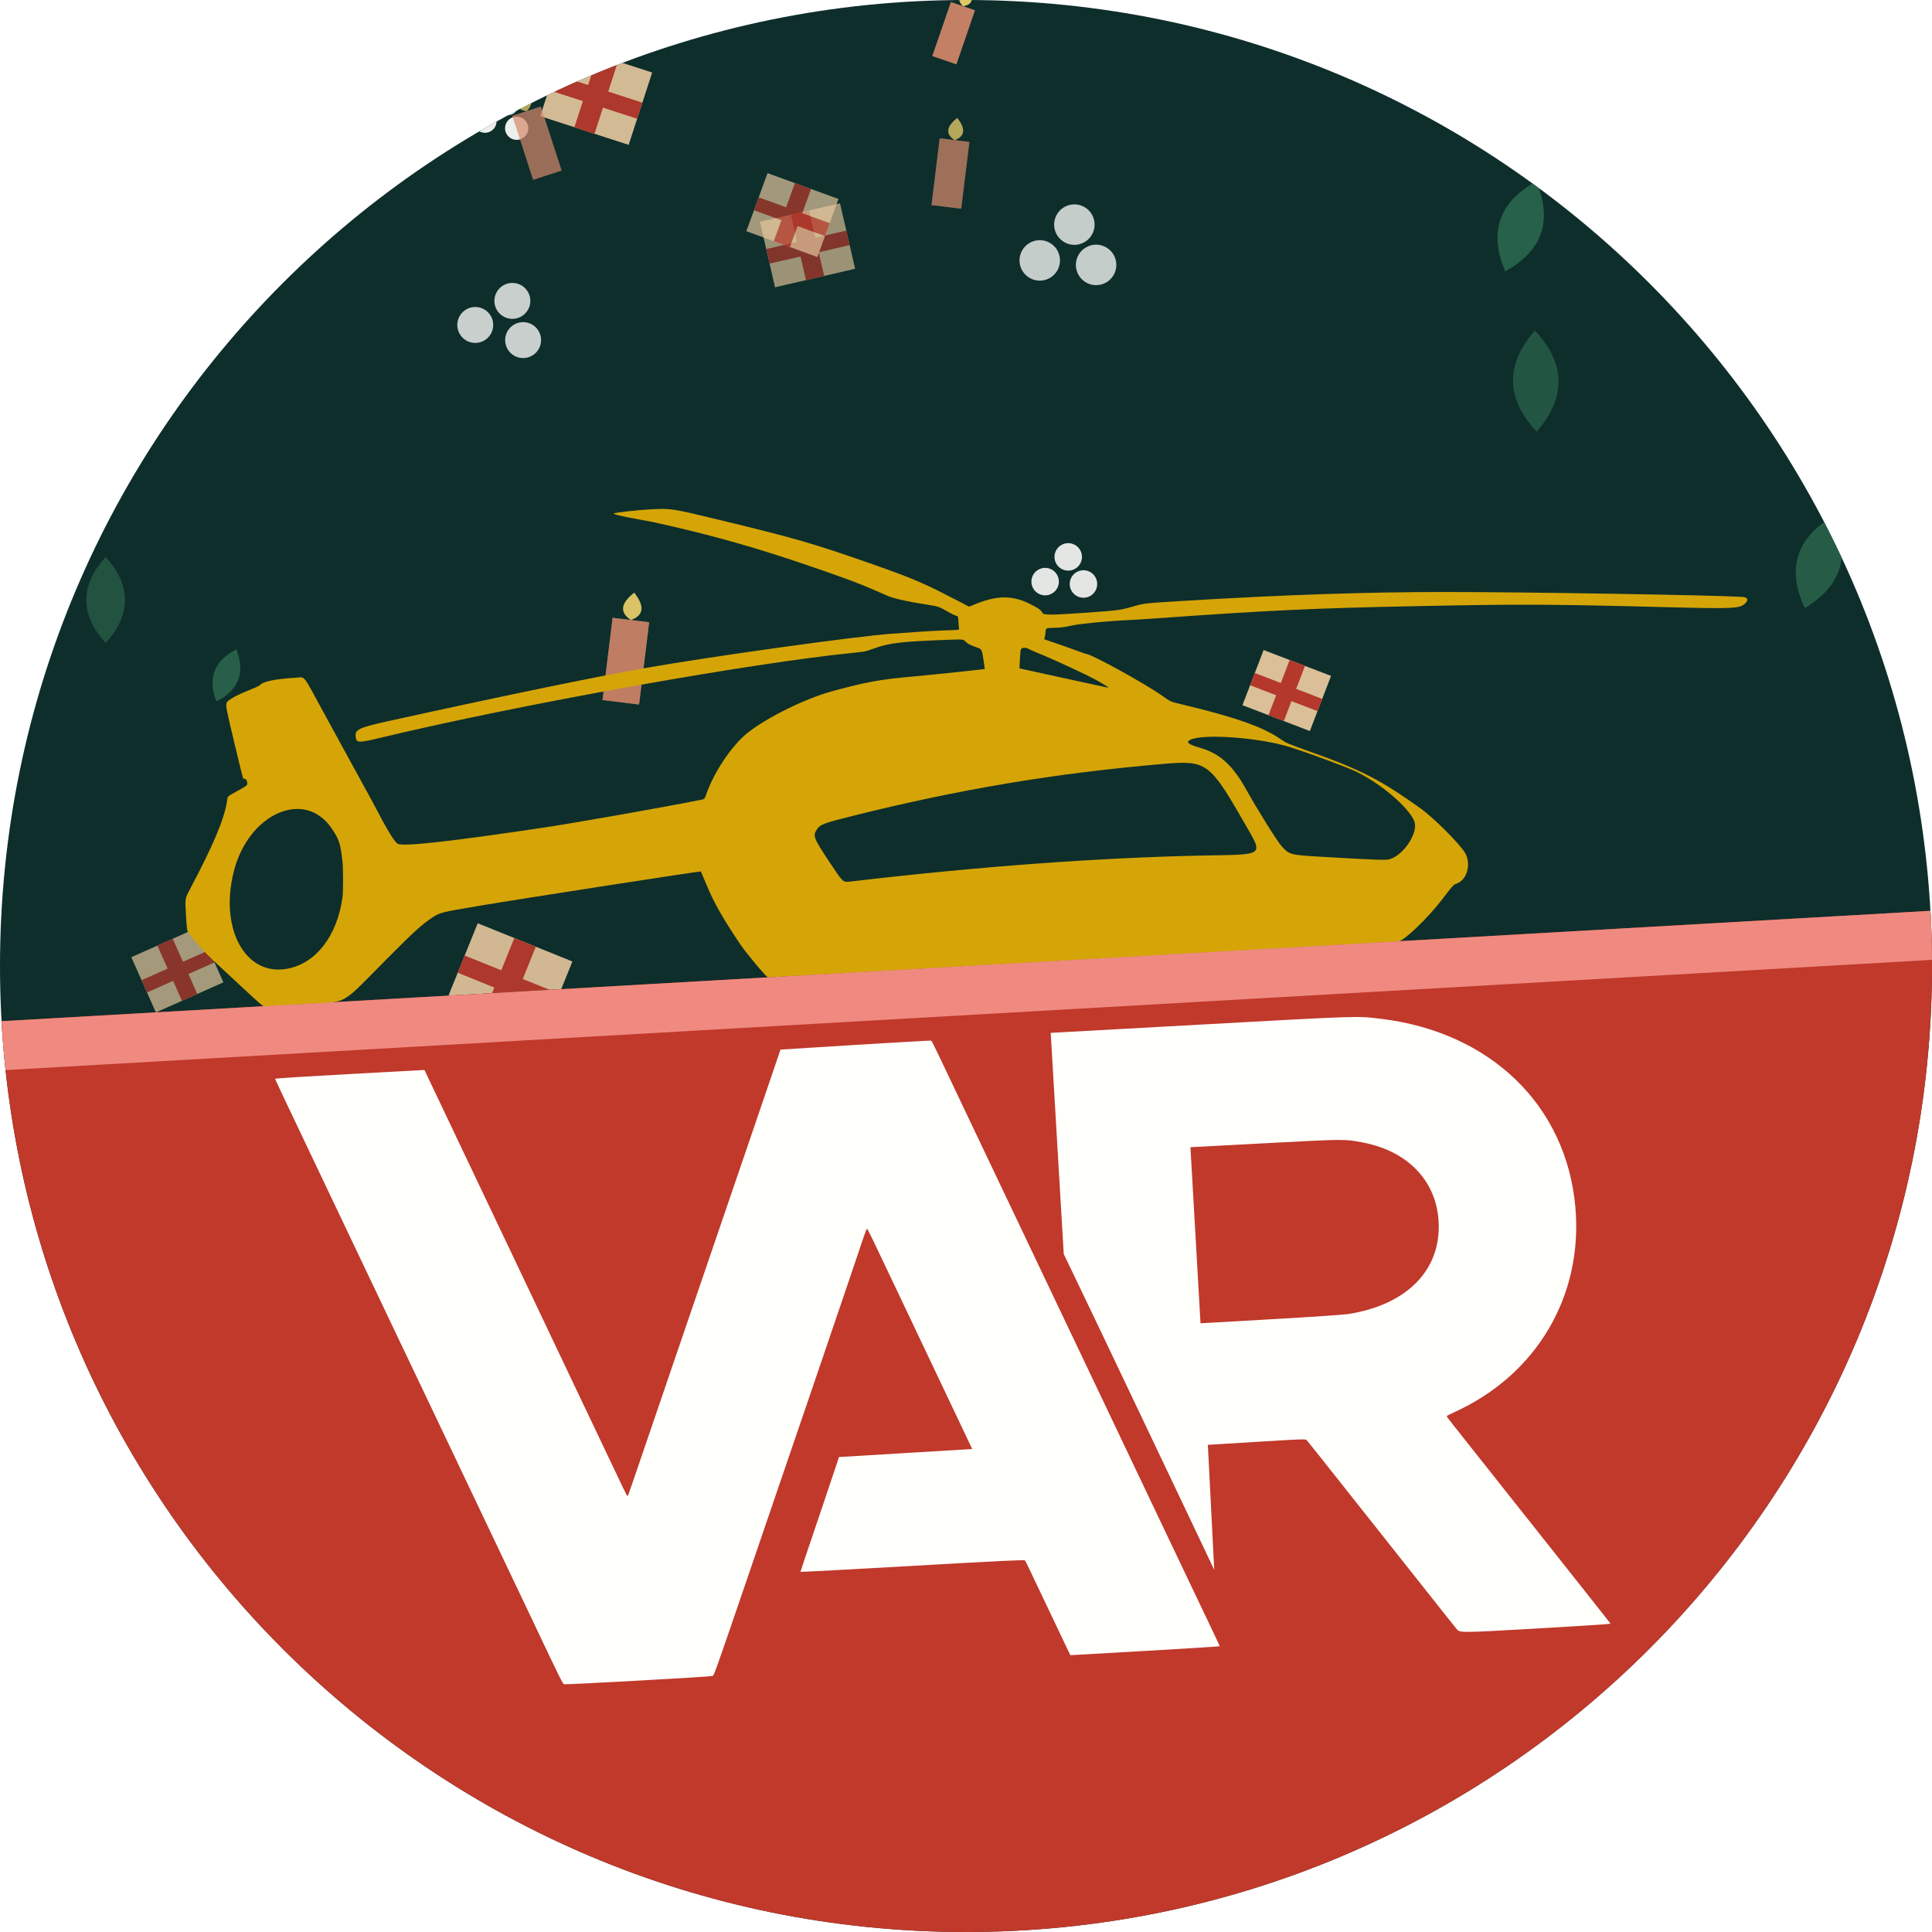
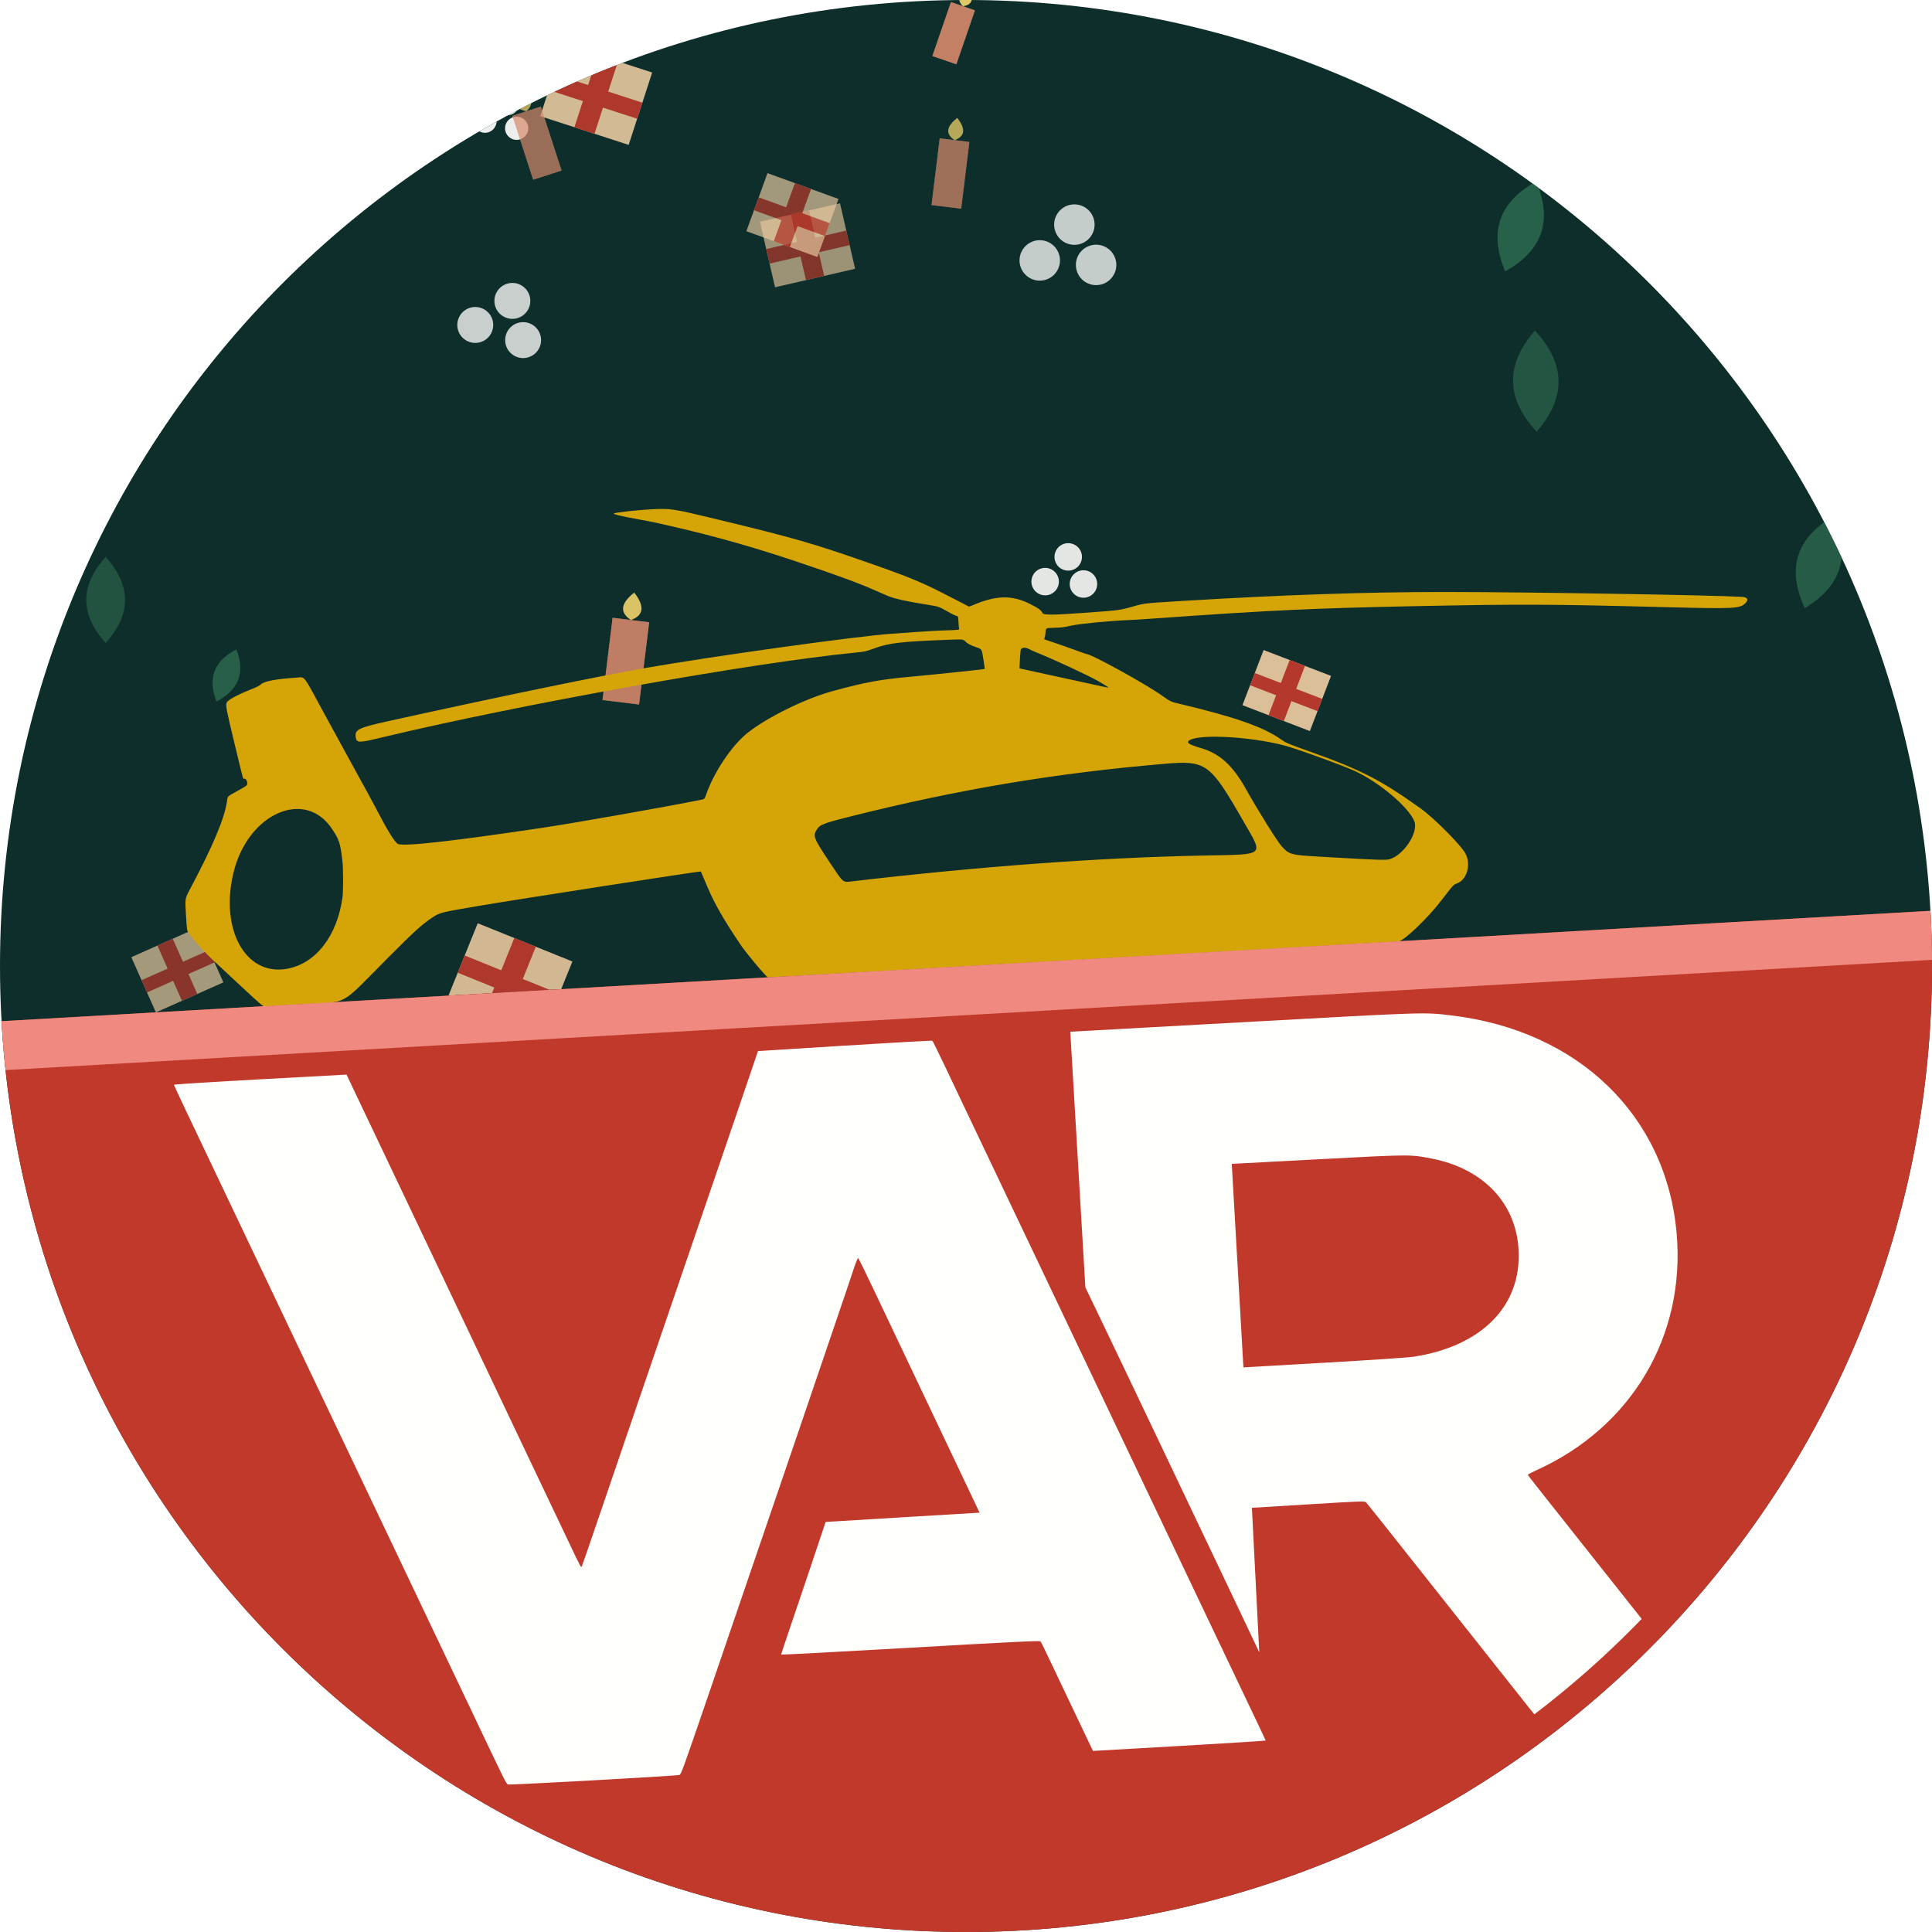
<svg xmlns="http://www.w3.org/2000/svg" viewBox="0 0 512 512" width="512" height="512">
  <defs>
    <clipPath id="e16">
      <circle cx="256" cy="256" r="256" />
    </clipPath>
  </defs>
  <g clip-path="url(#e16)">
    <circle cx="256" cy="256" r="256" fill="#0E2E2B" />
    <defs>
      <clipPath id="o17">
        <rect x="-512" y="-512" width="1536" height="768" transform="rotate(-3.275 256 256)" />
      </clipPath>
    </defs>
    <g clip-path="url(#o17)">
      <g transform="translate(110,11) scale(0.96) rotate(-17)" opacity="0.58">
        <path d="M0,-10 q9,10 0,20 q-9,-10 0,-20" fill="#2E6B4F" />
      </g>
      <g transform="translate(283,66) scale(1.34) rotate(-22)" opacity="0.76">
        <circle cx="-6" cy="0" r="4" fill="#FFFFFC" />
        <circle cx="3" cy="-4" r="4" fill="#FFFFFC" />
        <circle cx="4" cy="5" r="4" fill="#FFFFFC" />
      </g>
      <g transform="translate(133,31) scale(0.77) rotate(-14)" opacity="0.92">
        <circle cx="-6" cy="0" r="4" fill="#FFFFFC" />
        <circle cx="3" cy="-4" r="4" fill="#FFFFFC" />
        <circle cx="4" cy="5" r="4" fill="#FFFFFC" />
      </g>
      <g transform="translate(422,37) scale(0.90) rotate(6)" opacity="0.84">
        <circle cx="-6" cy="0" r="4" fill="#FFFFFC" />
        <circle cx="3" cy="-4" r="4" fill="#FFFFFC" />
        <circle cx="4" cy="5" r="4" fill="#FFFFFC" />
      </g>
      <g transform="translate(28,159) scale(1.14) rotate(0)" opacity="0.62">
        <path d="M0,-10 q9,10 0,20 q-9,-10 0,-20" fill="#2E6B4F" />
      </g>
      <g transform="translate(135,260) scale(1.23) rotate(22)" opacity="0.89">
        <rect x="-11" y="-9" width="22" height="18" fill="#E8C9A0" />
        <rect x="-2.5" y="-9" width="5" height="18" fill="#C0392B" />
        <rect x="-11" y="-1.5" width="22" height="4" fill="#C0392B" />
      </g>
      <g transform="translate(482,149) scale(1.27) rotate(17)" opacity="0.75">
        <path d="M0,-10 q9,10 0,20 q-9,-10 0,-20" fill="#2E6B4F" />
      </g>
      <g transform="translate(214,65) scale(0.99) rotate(-13)" opacity="0.65">
        <rect x="-11" y="-9" width="22" height="18" fill="#E8C9A0" />
        <rect x="-2.5" y="-9" width="5" height="18" fill="#C0392B" />
        <rect x="-11" y="-1.5" width="22" height="4" fill="#C0392B" />
      </g>
      <g transform="translate(25,117) scale(1.35) rotate(1)" opacity="0.81">
        <circle cx="-6" cy="0" r="4" fill="#FFFFFC" />
        <circle cx="3" cy="-4" r="4" fill="#FFFFFC" />
        <circle cx="4" cy="5" r="4" fill="#FFFFFC" />
      </g>
      <g transform="translate(60,179) scale(0.74) rotate(21)" opacity="0.80">
        <path d="M0,-10 q9,10 0,20 q-9,-10 0,-20" fill="#2E6B4F" />
      </g>
      <g transform="translate(133,85) scale(1.19) rotate(-9)" opacity="0.77">
        <circle cx="-6" cy="0" r="4" fill="#FFFFFC" />
        <circle cx="3" cy="-4" r="4" fill="#FFFFFC" />
        <circle cx="4" cy="5" r="4" fill="#FFFFFC" />
      </g>
      <g transform="translate(36,-2) scale(0.85) rotate(13)" opacity="0.80">
        <rect x="-4" y="-8" width="8" height="18" fill="#E8C9A0" />
        <rect x="-4" y="-8" width="8" height="18" fill="#C0392B" opacity=".45" />
        <path d="M0,-14 q4,4 0,6 q-4,-2 0,-6" fill="#F5D76E" />
      </g>
      <g transform="translate(47,257) scale(0.89) rotate(-24)" opacity="0.69">
        <rect x="-11" y="-9" width="22" height="18" fill="#E8C9A0" />
        <rect x="-2.5" y="-9" width="5" height="18" fill="#C0392B" />
        <rect x="-11" y="-1.5" width="22" height="4" fill="#C0392B" />
      </g>
      <g transform="translate(475,263) scale(1.18) rotate(23)" opacity="0.56">
        <circle cx="-6" cy="0" r="4" fill="#FFFFFC" />
        <circle cx="3" cy="-4" r="4" fill="#FFFFFC" />
        <circle cx="4" cy="5" r="4" fill="#FFFFFC" />
      </g>
      <g transform="translate(158,25) scale(1.12) rotate(18)" opacity="0.90">
        <rect x="-11" y="-9" width="22" height="18" fill="#E8C9A0" />
        <rect x="-2.5" y="-9" width="5" height="18" fill="#C0392B" />
        <rect x="-11" y="-1.5" width="22" height="4" fill="#C0392B" />
      </g>
      <g transform="translate(142,37) scale(0.99) rotate(-18)" opacity="0.70">
        <rect x="-4" y="-8" width="8" height="18" fill="#E8C9A0" />
        <rect x="-4" y="-8" width="8" height="18" fill="#C0392B" opacity=".45" />
        <path d="M0,-14 q4,4 0,6 q-4,-2 0,-6" fill="#F5D76E" />
      </g>
      <g transform="translate(163,-17) scale(0.73) rotate(-17)" opacity="0.86">
        <circle cx="-6" cy="0" r="4" fill="#FFFFFC" />
        <circle cx="3" cy="-4" r="4" fill="#FFFFFC" />
        <circle cx="4" cy="5" r="4" fill="#FFFFFC" />
      </g>
      <g transform="translate(530,149) scale(0.99) rotate(-15)" opacity="0.92">
        <rect x="-11" y="-9" width="22" height="18" fill="#E8C9A0" />
        <rect x="-2.5" y="-9" width="5" height="18" fill="#C0392B" />
        <rect x="-11" y="-1.5" width="22" height="4" fill="#C0392B" />
      </g>
      <g transform="translate(13,-4) scale(0.81) rotate(9)" opacity="0.61">
        <rect x="-11" y="-9" width="22" height="18" fill="#E8C9A0" />
        <rect x="-2.5" y="-9" width="5" height="18" fill="#C0392B" />
        <rect x="-11" y="-1.5" width="22" height="4" fill="#C0392B" />
      </g>
      <g transform="translate(282,152) scale(0.91) rotate(-23)" opacity="0.88">
        <circle cx="-6" cy="0" r="4" fill="#FFFFFC" />
        <circle cx="3" cy="-4" r="4" fill="#FFFFFC" />
        <circle cx="4" cy="5" r="4" fill="#FFFFFC" />
      </g>
      <g transform="translate(407,101) scale(1.34) rotate(-1)" opacity="0.65">
        <path d="M0,-10 q9,10 0,20 q-9,-10 0,-20" fill="#2E6B4F" />
      </g>
      <g transform="translate(252,45) scale(0.99) rotate(7)" opacity="0.72">
        <rect x="-4" y="-8" width="8" height="18" fill="#E8C9A0" />
        <rect x="-4" y="-8" width="8" height="18" fill="#C0392B" opacity=".45" />
        <path d="M0,-14 q4,4 0,6 q-4,-2 0,-6" fill="#F5D76E" />
      </g>
      <g transform="translate(255,-11) scale(0.87) rotate(-13)" opacity="0.63">
        <rect x="-4" y="-8" width="8" height="18" fill="#E8C9A0" />
        <rect x="-4" y="-8" width="8" height="18" fill="#C0392B" opacity=".45" />
        <path d="M0,-14 q4,4 0,6 q-4,-2 0,-6" fill="#F5D76E" />
      </g>
      <g transform="translate(210,57) scale(0.91) rotate(20)" opacity="0.68">
        <rect x="-11" y="-9" width="22" height="18" fill="#E8C9A0" />
        <rect x="-2.5" y="-9" width="5" height="18" fill="#C0392B" />
        <rect x="-11" y="-1.5" width="22" height="4" fill="#C0392B" />
      </g>
      <g transform="translate(527,99) scale(1.29) rotate(8)" opacity="0.87">
        <rect x="-11" y="-9" width="22" height="18" fill="#E8C9A0" />
        <rect x="-2.5" y="-9" width="5" height="18" fill="#C0392B" />
        <rect x="-11" y="-1.5" width="22" height="4" fill="#C0392B" />
      </g>
      <g transform="translate(253,8) scale(0.84) rotate(19)" opacity="0.91">
        <rect x="-4" y="-8" width="8" height="18" fill="#E8C9A0" />
        <rect x="-4" y="-8" width="8" height="18" fill="#C0392B" opacity=".45" />
        <path d="M0,-14 q4,4 0,6 q-4,-2 0,-6" fill="#F5D76E" />
      </g>
      <g transform="translate(166,174) scale(1.22) rotate(7)" opacity="0.88">
        <rect x="-4" y="-8" width="8" height="18" fill="#E8C9A0" />
        <rect x="-4" y="-8" width="8" height="18" fill="#C0392B" opacity=".45" />
        <path d="M0,-14 q4,4 0,6 q-4,-2 0,-6" fill="#F5D76E" />
      </g>
      <g transform="translate(341,183) scale(0.87) rotate(21)" opacity="0.93">
        <rect x="-11" y="-9" width="22" height="18" fill="#E8C9A0" />
        <rect x="-2.5" y="-9" width="5" height="18" fill="#C0392B" />
        <rect x="-11" y="-1.5" width="22" height="4" fill="#C0392B" />
      </g>
      <g transform="translate(454,63) scale(1.11) rotate(-15)" opacity="0.71">
        <rect x="-4" y="-8" width="8" height="18" fill="#E8C9A0" />
        <rect x="-4" y="-8" width="8" height="18" fill="#C0392B" opacity=".45" />
        <path d="M0,-14 q4,4 0,6 q-4,-2 0,-6" fill="#F5D76E" />
      </g>
      <g transform="translate(403,60) scale(1.26) rotate(19)" opacity="0.83">
        <path d="M0,-10 q9,10 0,20 q-9,-10 0,-20" fill="#2E6B4F" />
      </g>
    </g>
    <defs>
      <clipPath id="f18">
        <rect x="-512" y="256" width="1536" height="1024" transform="rotate(-3.275 256 256)" />
      </clipPath>
    </defs>
    <g clip-path="url(#f18)">
      <g transform="rotate(-3.275 256 256)">
        <g transform="translate(0,256)">
          <rect x="-512" y="0" width="1536" height="1024" fill="#C0392B" />
        </g>
      </g>
    </g>
    <g fill="#D5A507" transform="translate(49.00,134.89) scale(0.414)">
      <path d="M35.7 305.27C27.86 297.99 20 290.67 18.23 289.02C12.94 284.07 7.26 277.76 2.59 271.63C1.3 269.94 1.3 269.94 0.67 259.67C0.04 249.4 0.04 249.4 3.21 243.43C17.85 215.93 25.31 198.26 26.9 187.33C27.45 183.58 26.65 184.36 34.25 180.13C39.92 176.97 39.91 176.98 39.91 175.49C39.91 173.85 39.02 172.61 37.83 172.6C37.11 172.6 37.81 175.22 31.69 149.81C26.64 128.87 26.11 126.2 26.67 124.15C27.12 122.49 32.62 119.37 41.13 115.95C46.53 113.78 47.49 113.3 48.58 112.26C50.67 110.26 58.97 108.69 71.24 107.99C77.19 107.64 74.98 104.81 89.29 131.15C96.15 143.79 105.73 161.29 110.57 170.04C115.41 178.79 120.75 188.62 122.44 191.88C129.48 205.52 134.23 213.21 136.29 214.34C139.72 216.22 170.18 212.83 229.23 204.01C250.02 200.91 306.75 190.88 330.23 186.17C332.66 185.68 332.66 185.68 333.54 183.12C338.5 168.63 350.1 151.3 360.17 143.32C372.8 133.3 397.13 121.34 414.41 116.63C435.84 110.79 444.66 109.17 464.81 107.34C479.81 105.98 511.76 102.62 512.05 102.38C512.08 102.36 511.65 99.49 511.1 96.01C510.1 89.68 510.1 89.68 506.87 88.58C502.65 87.13 501 86.26 499.45 84.67C498.18 83.37 498.18 83.37 487.88 83.75C459.05 84.82 451.08 85.73 441.9 89.01C435.4 91.33 435.45 91.31 428.8 91.97C362.81 98.45 214.12 125.11 126.21 146.21C111.13 149.83 109.91 149.82 109.35 146.09C108.62 141.18 110.96 140.04 130.7 135.68C199.78 120.43 262.82 107.4 294.63 101.81C336.98 94.36 431.41 81.22 452.54 79.84C455.13 79.67 462.05 79.18 467.91 78.75C473.77 78.33 480.74 77.91 483.41 77.82C496.02 77.41 495.76 77.44 495.55 76.49C495.44 76.03 495.28 74.08 495.18 72.17C495.01 68.69 495.01 68.69 493.75 68.38C493.06 68.2 491.24 67.34 489.71 66.47C482.4 62.32 482.87 62.48 475.05 61.23C461.69 59.09 454.17 57.41 449.82 55.59C448.42 55 444.91 53.47 442.02 52.19C431.61 47.57 418.28 42.66 392.8 34.08C364.87 24.67 339.59 17.5 311.76 11.09C299.95 8.37 299.99 8.38 290.21 6.6C279.38 4.63 274.04 3.36 274.55 2.87C275.14 2.3 289.73 0.65 297.88 0.23C311.16 -0.46 311.55 -0.4 341.15 6.74C389.7 18.46 402.15 22.04 437.97 34.58C462.99 43.33 472.02 47.05 486.52 54.55C489.7 56.2 494.13 58.47 496.36 59.59C498.58 60.72 500.74 61.86 501.14 62.13C501.87 62.62 501.89 62.62 504.82 61.38C519.4 55.23 529.43 55.03 540.79 60.69C546.35 63.46 548.17 64.78 548.98 66.6C549.58 67.97 555.31 67.94 575.92 66.45C598.39 64.83 598.39 64.83 607.34 62.29C614.29 60.32 614.14 60.33 639.56 58.79C703.41 54.93 756.26 53.13 806.36 53.13C858.12 53.13 977.54 55.09 996.82 56.26C1000.43 56.48 1001.17 58.14 998.71 60.49C995.29 63.76 991.43 63.94 948.73 62.85C873.08 60.91 856.08 60.83 788.97 62.17C722.22 63.5 694.67 64.8 620.01 70.11C613.86 70.55 607 70.98 604.77 71.07C591.89 71.59 573.5 73.35 567.47 74.64C561.97 75.82 561.32 75.9 556.36 76.04C551.11 76.19 551.11 76.19 550.94 78.75C550.84 80.16 550.57 81.77 550.34 82.33C550.01 83.11 549.99 83.38 550.24 83.47C550.42 83.53 553.42 84.55 556.9 85.72C560.39 86.9 566.25 88.96 569.93 90.32C573.61 91.67 576.74 92.77 576.89 92.77C580.14 92.77 614.7 111.79 625.81 119.69C630.93 123.34 630.93 123.34 636.87 124.75C672.02 133.12 689.95 139.38 701.29 147.24C705.18 149.93 705.18 149.93 720.24 155.31C752.95 166.98 765.35 173.35 790.99 191.66C799.5 197.73 816.67 214.97 819.64 220.42C823.42 227.36 820.75 237.21 814.42 239.63C811.9 240.59 812.26 240.2 804.25 250.61C795.46 262.02 780.6 276.24 776.87 276.82C775.66 277 373.53 299.94 373.25 299.84C371.87 299.33 359.32 284.34 355.46 278.59C344.66 262.51 338.75 252.16 334.39 241.69C332.21 236.45 330.36 232.1 330.28 232.02C329.97 231.71 213.68 249.73 187.97 254.08C164.08 258.12 163.13 258.35 158.5 261.43C151.54 266.06 146.73 270.44 129.11 288.18C98.73 318.77 105.03 315.29 77.25 316.85C63.91 317.61 52.31 318.29 51.48 318.37C49.96 318.52 49.96 318.52 35.7 305.27ZM65.16 294.35C83.73 291.12 97.51 273.39 100.91 248.38C101.38 244.97 101.37 230.17 100.9 226C99.56 213.99 98.8 211.61 94.02 204.55C76.64 178.83 40.43 194.92 31.18 232.47C22.2 268.91 38.7 298.96 65.16 294.35ZM426.51 238.42C508.82 228.76 585.47 223.14 652.64 221.81C692.24 221.03 690.56 222.48 677.71 200.11C656.08 162.43 653.86 160.82 626.75 163.14C557.73 169.02 495.94 179.34 427.86 196.36C408.78 201.13 406.7 201.91 404.56 205.13C401.84 209.25 402.31 210.47 412.79 226.27C421.54 239.45 421.09 239.05 426.51 238.42ZM771.34 224.12C780.47 221.3 789.76 206.88 786.96 199.86C783.31 190.7 764.16 174.62 748.38 167.48C741.64 164.43 718.63 155.97 707.64 152.51C687.74 146.23 651.12 143.59 643.34 147.88C640.63 149.37 642.43 150.74 649.96 152.91C662.3 156.47 670.56 163.87 679.03 178.98C687.23 193.6 699.29 212.89 702.16 215.99C707.1 221.32 707.66 221.47 727.59 222.62C764.71 224.76 768.81 224.9 771.34 224.12ZM591.15 114.24C591.15 114.08 588 112.11 584.82 110.28C578.3 106.55 556.35 96.34 545.07 91.8C543.08 91 540.82 89.97 540.03 89.52C537.82 88.26 535.19 88.74 534.96 90.44C534.72 92.22 534.14 101.92 534.27 102.04C534.33 102.09 541.55 103.67 550.3 105.55C559.05 107.43 571.61 110.17 578.21 111.63C589.8 114.19 591.15 114.47 591.15 114.24Z" fill-rule="evenodd" />
    </g>
    <g transform="translate(256,256) rotate(-3.275)">
      <rect x="-614.4" y="0" width="1228.8" height="13" fill="#F08A80" />
    </g>
    <g transform="rotate(-3.275 256 256)">
      <defs>
        <clipPath id="wc19">
          <circle cx="256" cy="256" r="249.00" />
        </clipPath>
      </defs>
      <g clip-path="url(#wc19)">
-         <g fill="#FFFFFC" transform="translate(71.50,275.00) scale(0.34501)">
+         <g fill="#FFFFFC" transform="translate(44.65,275.00) scale(0.39871)">
          <path d="M195.1 478.09C193.93 477.63 193.3 476.14 173.69 427.85C169.31 417.07 161.96 399.04 157.36 387.77C144.85 357.16 130.53 321.99 124.7 307.6C121.86 300.58 116.25 286.82 112.24 277.02C99.77 246.52 89.4 221.12 84.01 207.84C76.29 188.85 63.1 156.48 36.82 92.04C5.35 14.87 0 1.67 0 1.08C0 0.81 25.85 0.66 57.45 0.74L114.9 0.89L119.73 12.77C122.38 19.3 128.74 34.93 133.87 47.51C145.14 75.16 159.52 110.48 170.14 136.58C174.45 147.19 182.06 165.9 187.05 178.15C196.26 200.76 206.8 226.67 220.74 260.99C224.99 271.44 230.49 284.93 232.96 290.97C235.43 297.02 240.44 309.31 244.09 318.29C251.9 337.51 251.75 337.2 252.42 336.01C252.69 335.53 256.69 325.8 261.33 314.39C269.84 293.41 277.55 274.47 295.12 231.29C300.44 218.23 308.05 199.52 312.04 189.73C318.74 173.26 325.93 155.59 346.48 105.11C350.8 94.49 358.42 75.79 363.41 63.54C368.4 51.29 376.16 32.19 380.66 21.08L388.83 0.89L446.64 0.59C478.44 0.43 504.66 0.45 504.91 0.64C505.16 0.82 508.67 9.11 512.7 19.04C516.73 28.98 524.11 47.13 529.11 59.38C541.84 90.6 555.55 124.24 565.9 149.64C570.75 161.56 578.1 179.6 582.23 189.73C586.36 199.85 593.99 218.56 599.17 231.29C604.36 244.03 612.91 265.01 618.18 277.91C633.59 315.68 644.01 341.24 650.83 358.08C654.35 366.73 659.95 380.49 663.29 388.66C666.63 396.82 673.22 412.99 677.95 424.58C682.68 436.18 689.46 452.8 693.03 461.52C696.6 470.24 699.52 477.52 699.52 477.7C699.52 477.88 673.66 478.03 642.04 478.03L584.56 478.03L581.68 471.05C577.2 460.19 560.23 418.53 557.18 410.93C555.68 407.17 554.19 403.76 553.87 403.36C553.42 402.77 535.39 402.61 467.27 402.61C419.95 402.61 381.24 402.46 381.24 402.26C381.24 402.07 384.56 393.72 388.61 383.71C396.8 363.5 408.21 335.11 412.82 323.49L415.81 315.92L467.08 315.77L518.34 315.62L513.87 304.63C511.41 298.59 505.44 283.89 500.59 271.97C495.75 260.05 487.88 240.68 483.1 228.92C478.32 217.16 470.83 198.72 466.45 187.95C450.59 148.87 447.82 142.25 447.34 142.09C447.07 142 445.2 146.13 443.18 151.28C441.16 156.42 434.67 172.52 428.75 187.05C422.83 201.59 414.81 221.36 410.93 231C407.04 240.63 399.56 259.07 394.3 271.97C376.24 316.27 366.82 339.41 358.64 359.56C345.14 392.83 338.8 408.42 330.37 429.04C311.03 476.38 310.36 477.95 309.1 478.28C307.23 478.79 196.4 478.6 195.1 478.09ZM881.95 474.91C879.81 472 876.03 466.65 856.48 438.84C852.23 432.79 840.49 416.09 830.38 401.72C820.26 387.35 807.21 368.78 801.36 360.45C784.84 336.91 776.14 324.62 775.21 323.48C774.4 322.5 772.01 322.45 736.79 322.59L699.23 322.74L698.93 370.83L698.63 418.92L690.21 398.15C685.57 386.72 677.74 367.49 672.81 355.4C667.87 343.32 660.52 325.28 656.47 315.32C652.42 305.36 644.8 286.65 639.54 273.75C634.28 260.85 625.94 240.41 621.01 228.33C616.08 216.24 608.68 198.2 604.57 188.24L597.09 170.13L596.94 85.03L596.79 -0.07L711.55 0.16C835.48 0.41 832.04 0.32 850.36 3.58C934.1 18.49 989.12 78.21 991.5 156.77C993.56 225.09 954.38 283.51 889.7 308.51C886.35 309.81 883.62 311.05 883.61 311.28C883.61 311.67 888.25 318.33 910.61 350.06C915.44 356.92 922.68 367.21 926.69 372.92C930.71 378.64 938.14 389.19 943.21 396.38C948.28 403.56 955.61 413.98 959.5 419.54C963.39 425.09 972.96 438.72 980.78 449.82C999.57 476.5 1000 477.12 1000 477.61C1000 477.84 973.95 478.03 942.12 478.03C884.24 478.03 884.24 478.03 881.95 474.91ZM812.44 228.62C858.16 224.16 885.99 198.77 885.99 161.52C885.99 130.34 865.44 106.28 831.53 97.74C817.42 94.19 818.24 94.23 756.09 93.98L698.93 93.75L698.93 161.48L698.93 229.22L752.61 229.22C784.27 229.22 808.81 228.97 812.44 228.62Z" fill-rule="evenodd" />
        </g>
      </g>
    </g>
  </g>
</svg>
